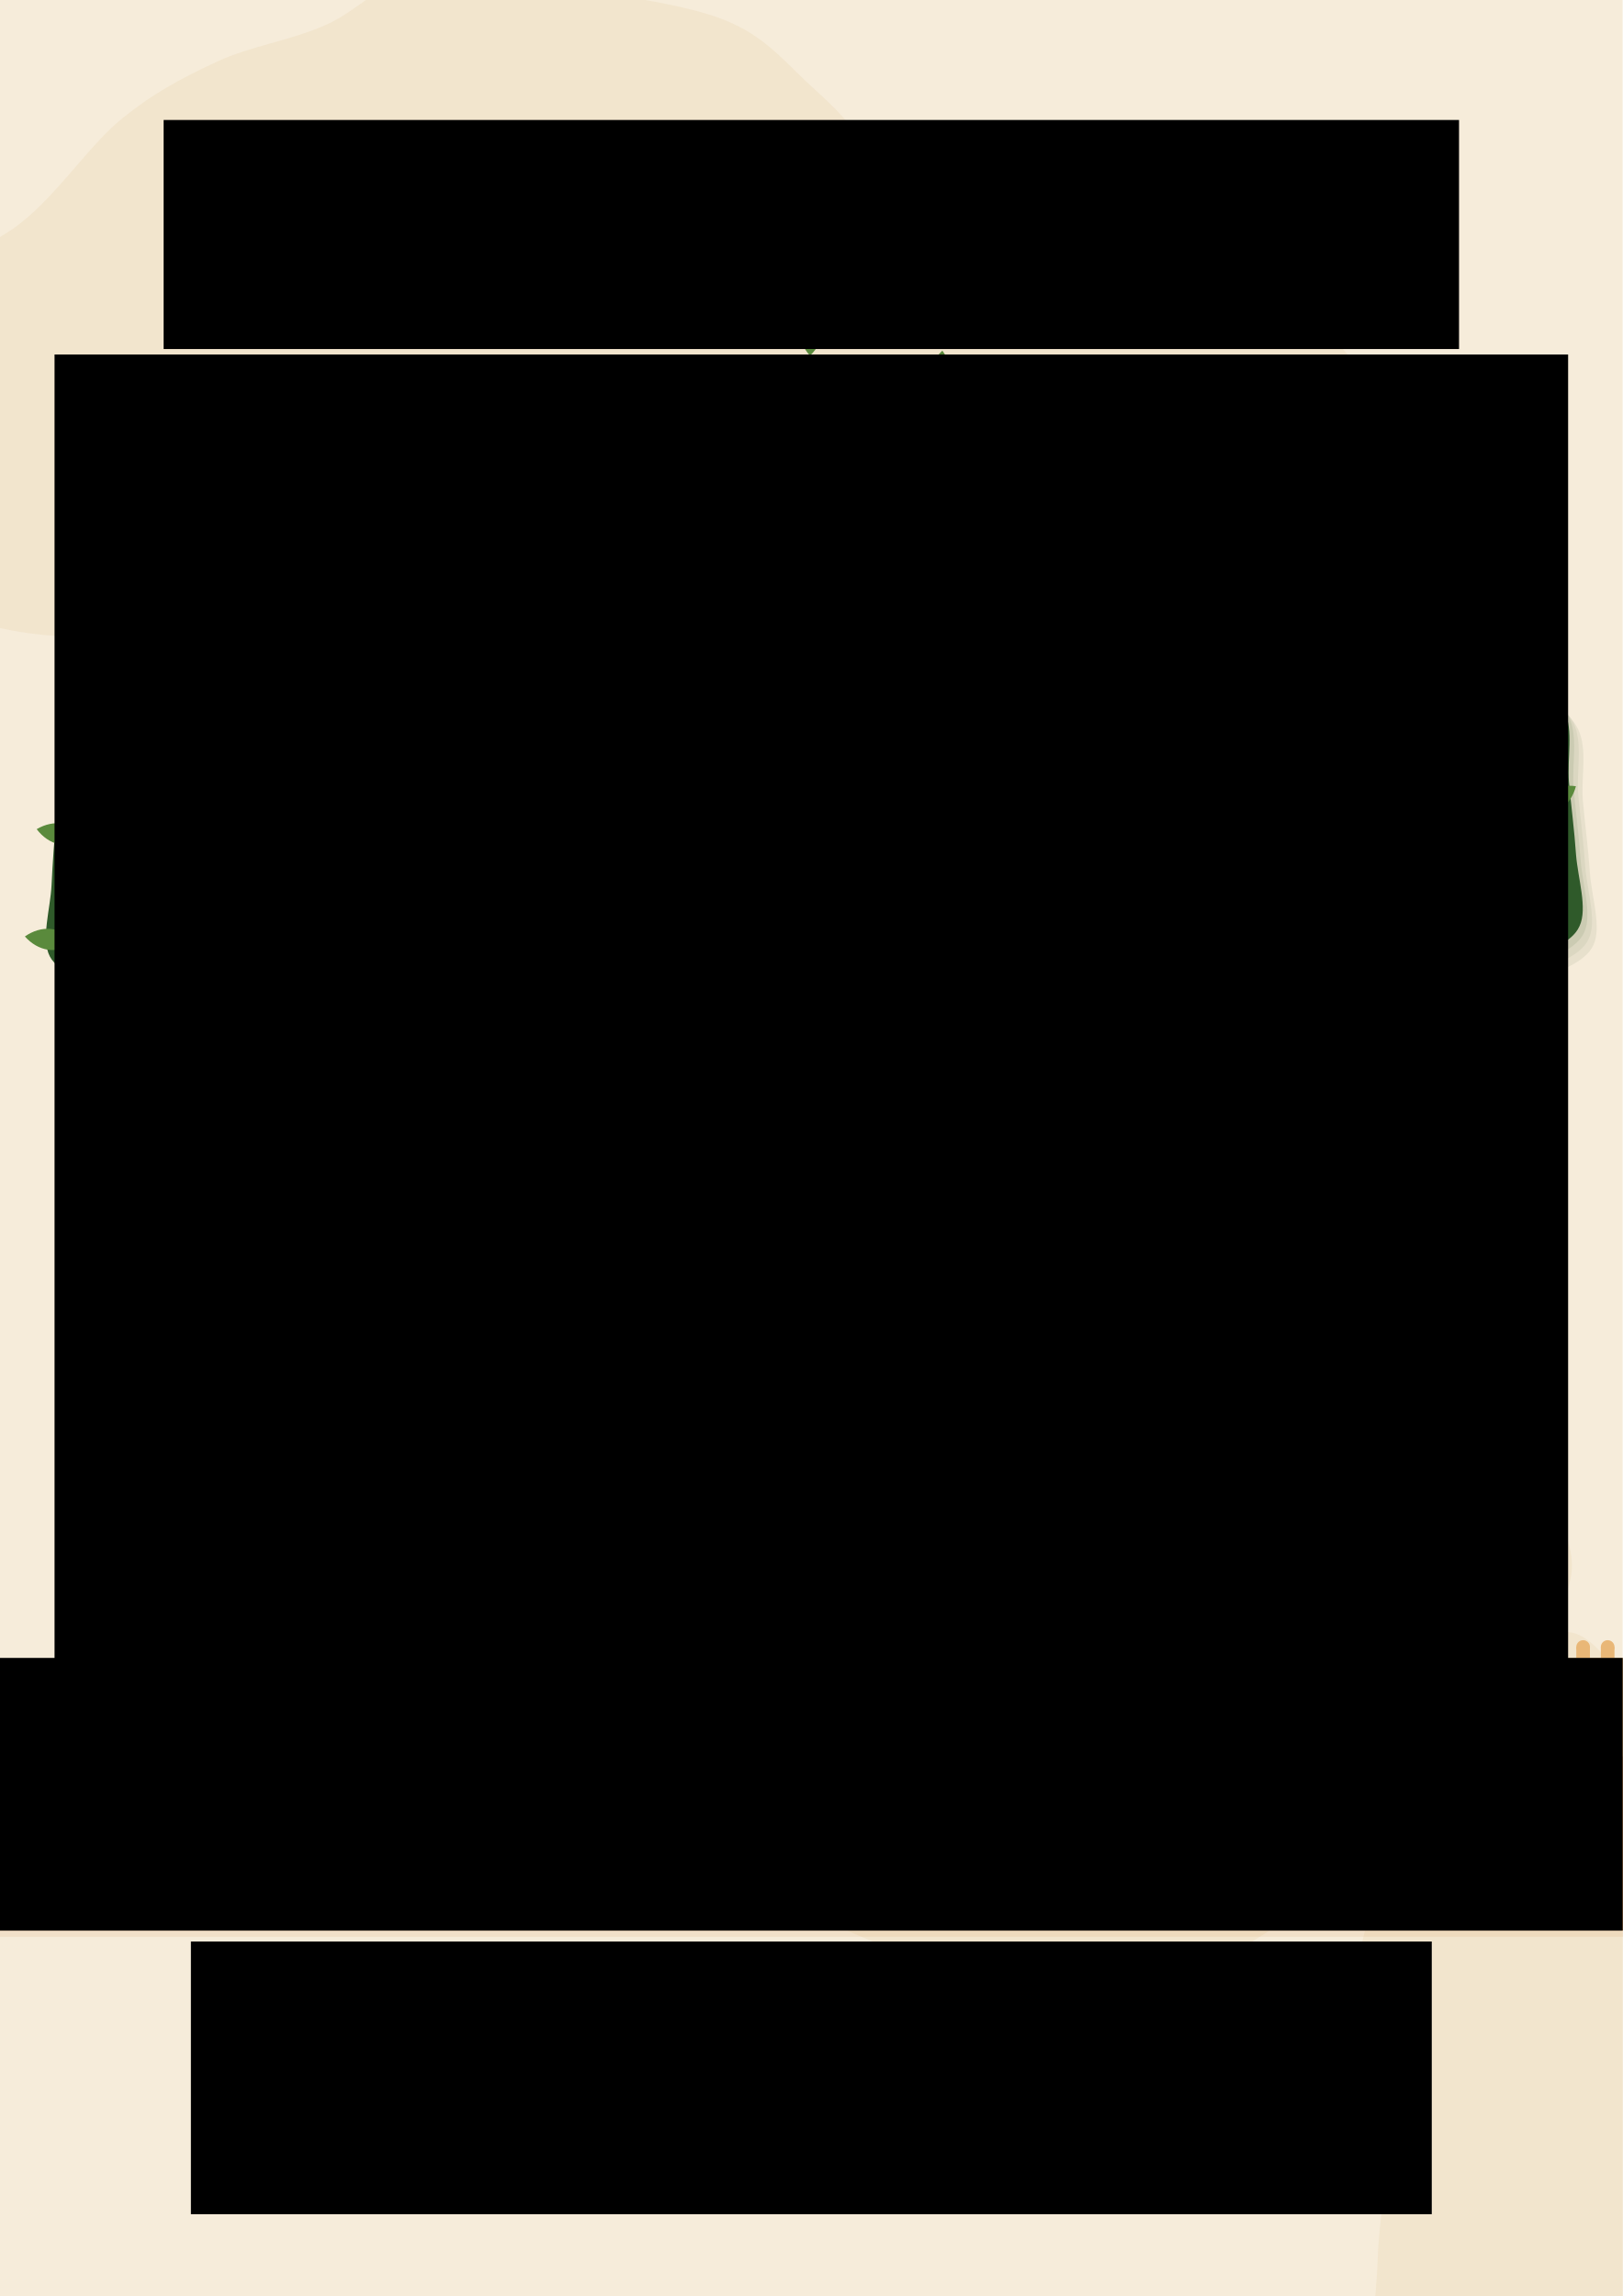
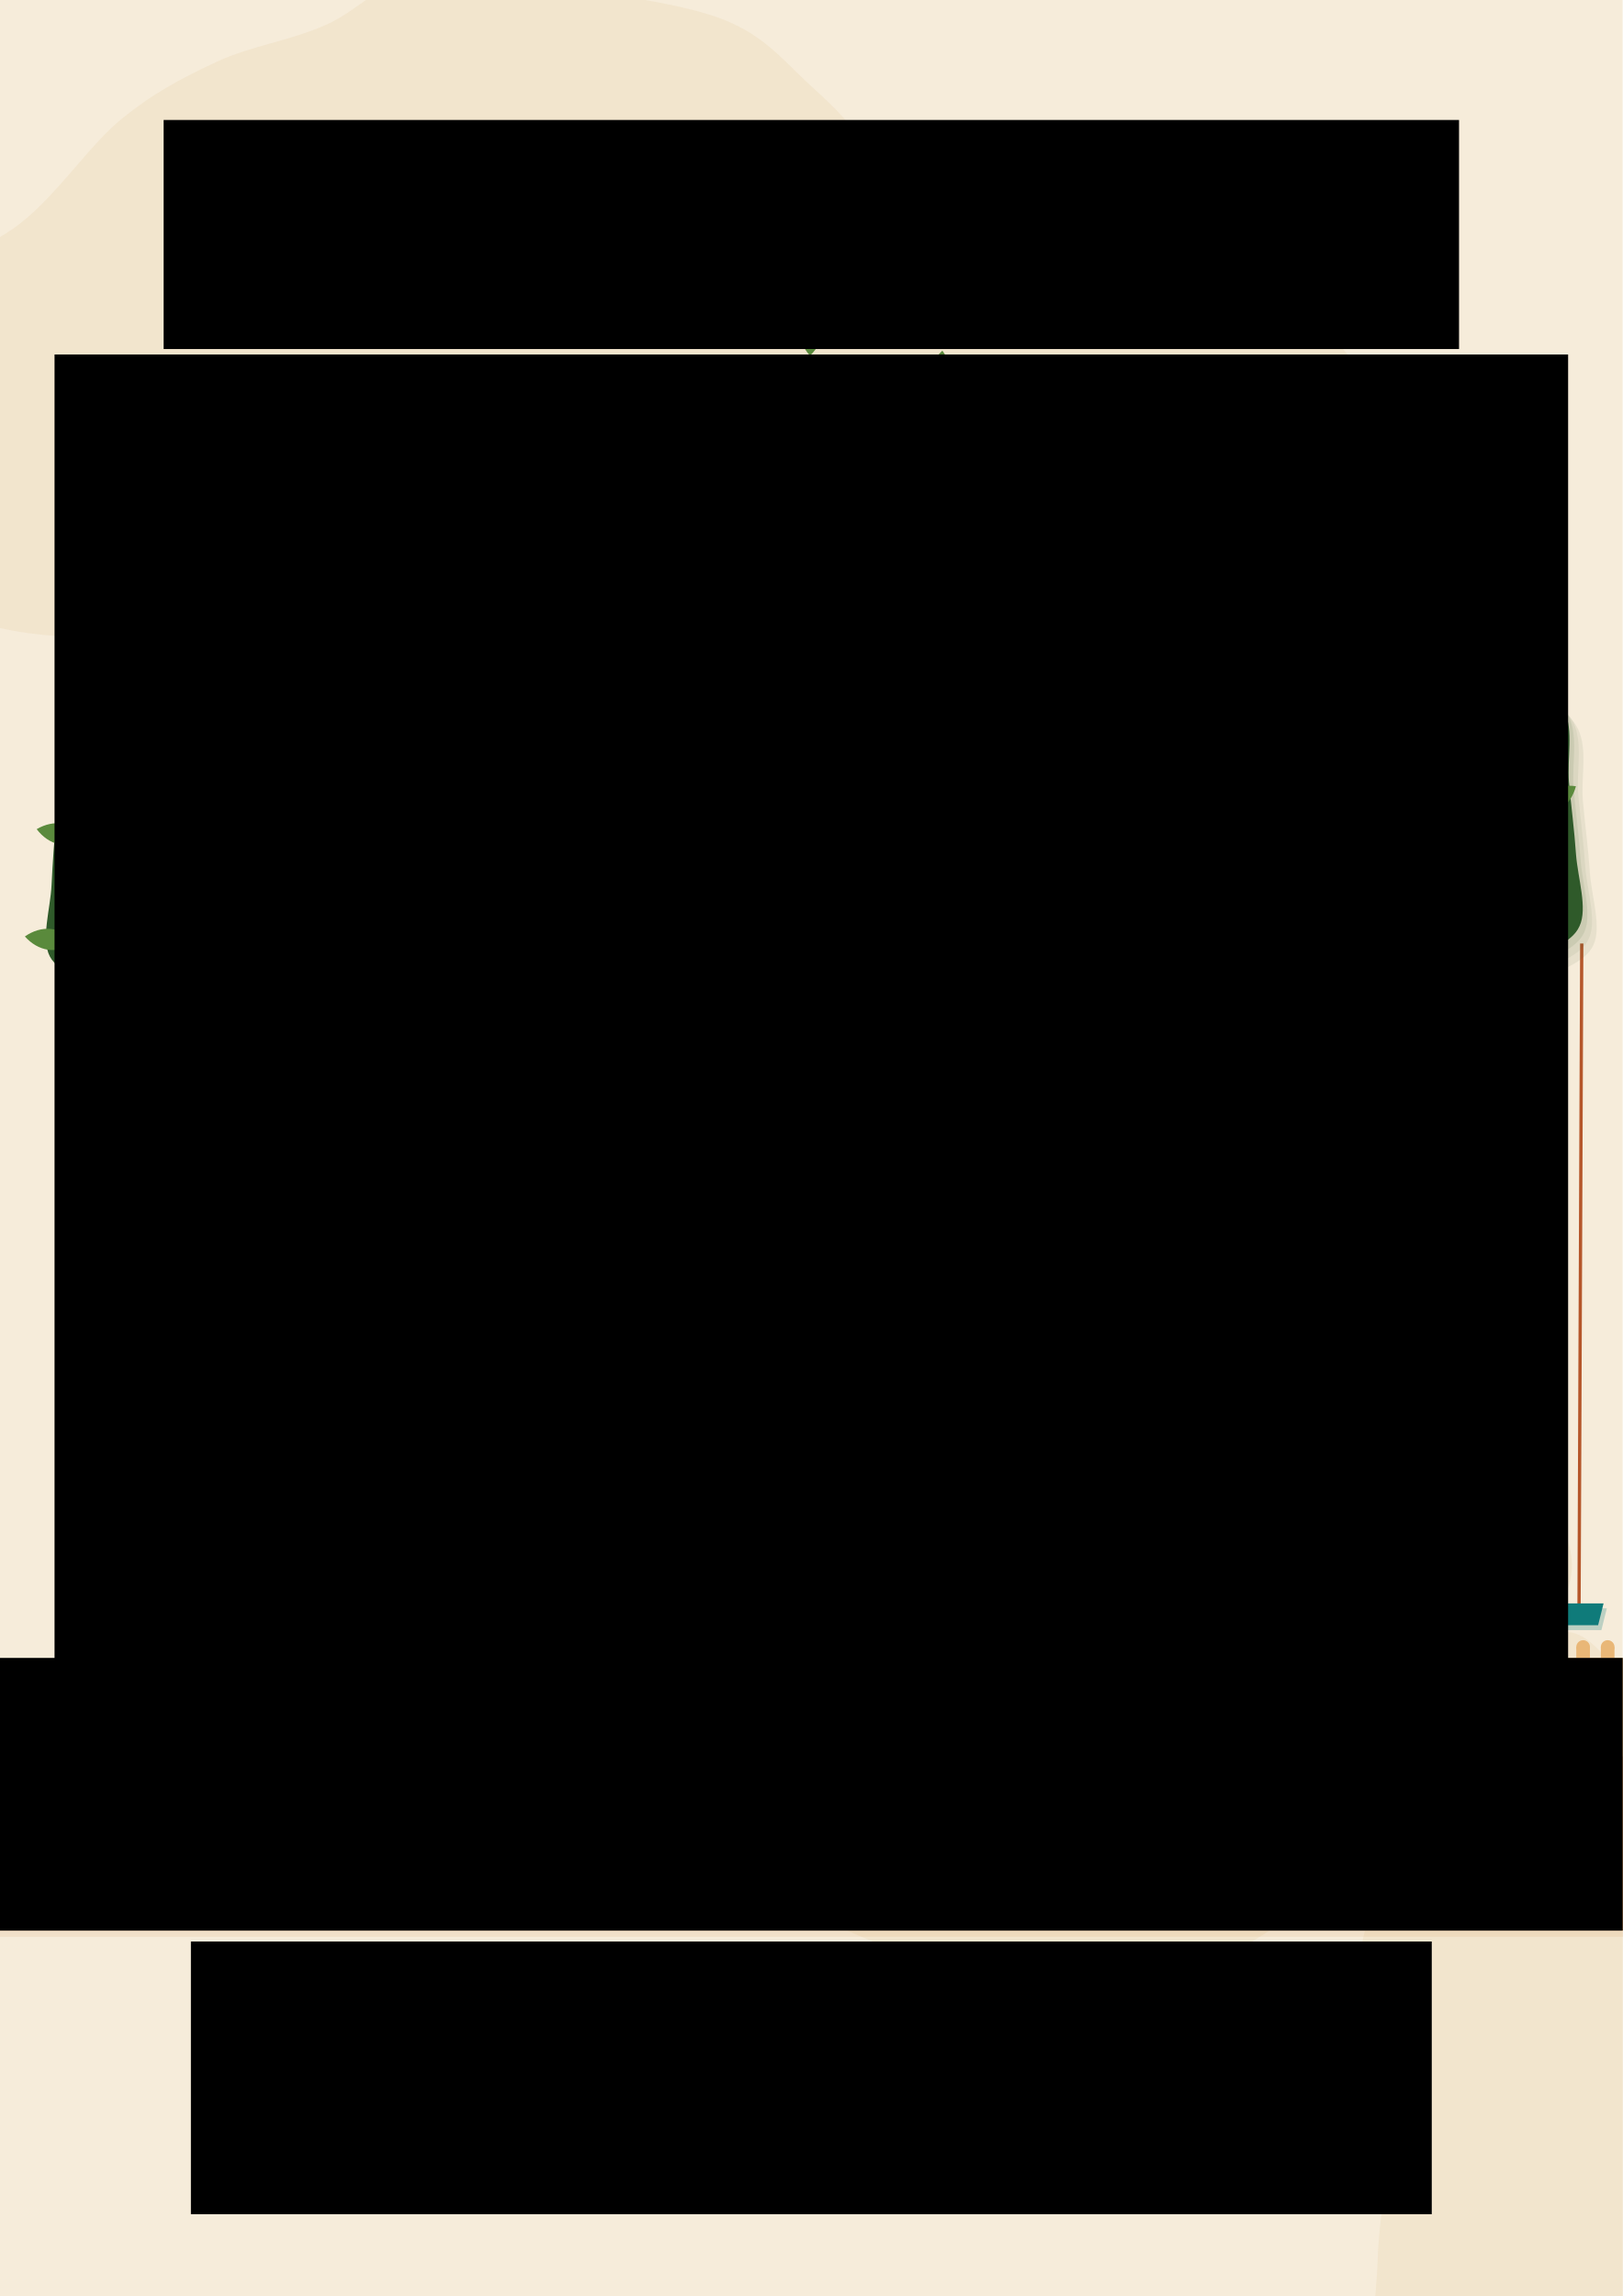
<svg xmlns="http://www.w3.org/2000/svg" viewBox="0 0 595 842" data-anchor="top-left">
  <defs>
    <g id="shikhara-dayHaze">
      <path d="M-50.1 0.1C-51.9 -1.9 -50.2 -7.8 -50.2 -11.7C-50.1 -15.6 -49.9 -19.5 -49.8 -23.3C-49.7 -27.2 -50 -31.5 -49.5 -34.9C-49.1 -38.4 -47.9 -40.9 -47.1 -43.9C-46.3 -46.9 -45.4 -50 -44.6 -53C-43.7 -56 -43.4 -59.2 -41.9 -62C-40.5 -64.7 -38 -66.9 -36 -69.3C-34 -71.8 -32.1 -74.3 -30.2 -76.8C-28.2 -79.3 -26.4 -82.5 -24.2 -84.3C-22 -86 -19.5 -86.2 -17.1 -87.2C-14.7 -88.1 -12.8 -89.5 -10 -89.9C-7.1 -90.4 -3.3 -89.8 0 -89.8C3.3 -89.8 7.2 -90.5 10 -90C12.8 -89.5 14.6 -87.8 16.9 -86.8C19.2 -85.7 21.6 -85.5 23.8 -83.8C26 -82 27.8 -79 29.9 -76.6C31.9 -74.2 34 -71.8 36.1 -69.4C38.1 -67 40.6 -64.8 42.1 -62.1C43.6 -59.3 43.9 -56 44.8 -53C45.7 -50 46.5 -47 47.5 -44C48.4 -41 49.9 -38.5 50.3 -35C50.8 -31.6 50.2 -27.2 50.2 -23.3C50.1 -19.4 49.9 -15.5 49.9 -11.7C49.8 -7.8 51.7 -2.1 49.9 -0.1C48 1.8 42.6 -0.1 38.9 -0.1C35.2 -0.1 31.5 -0.1 27.8 -0.2C24.1 -0.2 20.4 -0.3 16.7 -0.3C13 -0.3 9.3 -0.2 5.6 -0.1C1.9 0 -1.9 0.1 -5.6 0.2C-9.3 0.3 -13 0.3 -16.7 0.3C-20.4 0.2 -24.1 0.1 -27.8 0.1C-31.5 0.1 -35.2 0 -38.9 0C-42.6 0 -48.2 2 -50.1 0.1ZM-16 -90Q0 -98 16 -90ZM-5 -96Q0 -106 5 -96Z" fill="#e9b777" />
      <path d="M-45.5 -14Q0 -17 45.5 -14M-41 -28Q0 -31 41 -28M-36.5 -42Q0 -45 36.5 -42M-32 -56Q0 -59 32 -56M-27.5 -70Q0 -73 27.5 -70" fill="none" stroke="#d99a62" stroke-width="1.2" />
    </g>
    <g id="dome-dayHaze">
      <path d="M-42 0L-42 -30L-50 -30C-62 -75 -10 -80 0 -102C10 -80 62 -75 50 -30L42 -30L42 0Z" fill="#e9b777" />
    </g>
    <g id="banyan-bank">
      <path d="M-10 646C-3.6 645.9 15.6 645.6 28.4 645.5C41.2 645.4 54.1 645.6 66.9 645.6C79.7 645.6 92.5 645.6 105.3 645.6C118.1 645.7 130.9 645.9 143.8 645.9C156.6 645.8 169.4 645.5 182.2 645.4C195 645.3 207.8 645.3 220.6 645.2C233.4 645 246.2 644.7 259.1 644.7C271.9 644.7 284.7 645 297.5 645C310.3 645 323.1 644.9 335.9 644.9C348.8 645 361.6 645.4 374.4 645.3C387.2 645.2 400 644.6 412.8 644.5C425.6 644.3 438.4 644.5 451.2 644.4C464.1 644.3 476.9 643.9 489.7 643.9C502.5 643.9 515.3 644.4 528.1 644.5C540.9 644.6 553.8 644.4 566.6 644.3C579.4 644.3 598.6 644.1 605 644L605 708L-10 708Z" fill="#d99a62" />
    </g>
    <g id="pillar">
      <path d="M118 360C112 460 126 560 116 666L134 666C140 560 128 470 132 360ZM468 356C476 460 462 560 472 666L488 666C482 560 494 470 484 356Z" fill="#d99a62" />
    </g>
    <g id="trunk">
      <path d="M245.4 662.4C242.5 658 248.5 645.1 249.8 636.5C251.1 627.9 252.2 619.4 253.4 610.9C254.6 602.4 255.8 593.9 257.1 585.4C258.4 576.9 260 568.3 261.1 559.9C262.1 551.5 262.6 543.3 263.4 535C264.2 526.7 265.1 518.4 265.8 510C266.5 501.7 267.1 493.4 267.6 485.1C268.1 476.7 268.9 467.5 268.6 460C268.2 452.5 266.5 446.6 265.5 439.9C264.5 433.2 263.7 426.6 262.7 419.9C261.7 413.2 260.6 406.6 259.5 399.9C258.4 393.3 258.3 386 256.2 380C254 373.9 249.9 369.1 246.8 363.6C243.7 358.2 240.6 352.9 237.7 347.2C234.8 341.4 226.8 331.1 229.5 329.2C232.1 327.4 245.6 333.8 253.5 336.1C261.4 338.4 269 340.7 276.8 343C284.5 345.2 292.1 349.7 300 349.5C307.8 349.3 315.9 344.3 323.9 341.8C332 339.3 340.2 336.8 348.1 334.4C356 331.9 369.2 325.3 371.2 327C373.2 328.6 363.7 338 360.2 344C356.7 350 353.6 356.8 350.2 363.1C346.9 369.4 342.2 375.2 340.1 382C338 388.8 338.4 396.7 337.5 404C336.6 411.3 335.5 418.6 334.7 426C333.8 433.3 333.2 440.7 332.5 448C331.9 455.3 330.7 462.6 330.8 470C330.8 477.4 332.4 484.9 332.9 492.4C333.4 499.9 333.6 507.4 334 514.9C334.3 522.4 334.7 530 334.9 537.5C335.2 545 334.8 552 335.6 560C336.4 568.1 338.4 577 339.8 585.5C341.2 594 342.7 602.5 344 611C345.3 619.5 346.3 628.2 347.5 636.6C348.7 645 353.9 657.3 351.1 661.4C348.3 665.4 337.7 660.8 330.8 660.8C323.9 660.8 316.7 661.1 309.6 661.4C302.5 661.7 295.5 662.3 288.4 662.5C281.3 662.7 274.4 662.6 267.2 662.6C260 662.6 248.3 666.7 245.4 662.4Z" fill="#b5562a" />
    </g>
    <g id="chabutra-low">
      <path d="M150 694L446 694L434 672L162 672Z" fill="#d9a77a" />
    </g>
    <g id="chabutra-top">
      <path d="M196 674L400 674L390 656L206 656Z" fill="#d9a77a" />
    </g>
    <g id="swing">
-       <path d="M140 588L206 588L204 596L142 596Z" fill="#0f7b7a" />
+       <path d="M540 588L588 588L586 596L542 596Z" fill="#0f7b7a" />
    </g>
    <g id="crown">
      <path d="M18.3 350.8C14.9 344.4 18.5 333.2 18.9 324.6C19.3 316.1 19.9 307.9 20.7 299.6C21.5 291.2 22.3 282.9 23.7 274.6C25.2 266.3 24.8 257 29.4 249.7C33.9 242.4 43.9 237.3 51 231C58.1 224.7 65 218.2 71.9 211.9C78.7 205.6 84.6 198.7 92.3 193.2C99.9 187.6 108.9 183 117.6 178.5C126.3 173.9 135.8 170.4 144.6 165.9C153.4 161.3 162.4 154.4 170.5 151.3C178.5 148.3 185.4 148.9 192.9 147.5C200.4 146.1 207.9 144.3 215.4 142.9C222.9 141.6 230.6 141.2 238.1 139.4C245.5 137.6 252.6 133.4 260 132C267.4 130.5 275.1 131.2 282.6 130.9C290.1 130.6 297.6 130.3 305.2 130.2C312.7 130.1 320.1 129.9 327.7 130.2C335.3 130.5 343 130.2 350.6 131.8C358.1 133.3 365.4 137.3 372.8 139.5C380.3 141.6 387.9 142.7 395.3 144.6C402.8 146.5 410 149.1 417.5 150.8C425 152.6 433.1 152.8 440.3 155.2C447.6 157.5 454.5 161.2 461.1 165C467.7 168.8 473.7 173.6 480 177.9C486.3 182.2 492.7 186.8 499 190.9C505.2 195 511.7 197.4 517.8 202.7C523.8 208.1 529.2 216.3 535.2 222.8C541.3 229.4 547.8 236 554.2 242.3C560.6 248.6 570.1 253.2 573.6 260.6C577.1 268 574.6 278 575.3 286.7C576.1 295.5 577.3 304.5 577.9 313.4C578.6 322.2 582.2 333.1 579.2 339.6C576.3 346.2 566.7 348.6 560.1 352.9C553.6 357.1 546.5 360.7 539.8 365.1C533.2 369.5 527.8 377.3 520.2 379.4C512.7 381.4 502.8 378.3 494.3 377.4C485.8 376.5 477.5 375.4 469.1 374C460.7 372.6 452.4 371.1 444.2 369.1C436 367.2 427.9 363.2 419.9 362.3C411.9 361.4 404.1 363.5 396.1 363.7C388.1 363.9 379.9 362.8 371.9 363.4C363.8 363.9 356 366 348 367C340 368.1 332 369.1 324 369.7C316 370.3 308 371 300 370.7C292 370.4 284.1 368.9 276.2 368C268.2 367.2 260.2 366.8 252.2 365.6C244.2 364.4 236.4 361.5 228.4 360.7C220.5 359.8 212.4 360.7 204.3 360.5C196.2 360.2 188 357.8 179.8 359.1C171.6 360.3 163.3 365.3 155.1 368C146.9 370.6 138.7 372.9 130.4 375C122.1 377 113.8 378.1 105.3 380C96.9 381.9 87.3 387.6 79.7 386.6C72 385.5 66.2 377.6 59.4 373.7C52.7 369.7 46 366.7 39.1 362.9C32.3 359.1 21.7 357.2 18.3 350.8Z" fill="#2f5a2a" />
    </g>
    <g id="cluster">
      <path d="M51.3 0C51.9 3 49.5 6.6 48.3 9.6C47 12.6 45.9 15.6 43.7 18.3C41.4 20.9 38 23.4 34.8 25.5C31.7 27.6 28.6 29.8 24.9 30.8C21.1 31.8 16.2 30.8 12.1 31.5C8 32.3 4.1 34.8 0 35.2C-4.1 35.5 -8.4 34.4 -12.5 33.6C-16.6 32.8 -20.9 31.7 -24.7 30.5C-28.5 29.3 -32 28.2 -35.4 26.4C-38.8 24.5 -43.2 22.3 -45.1 19.4C-47 16.5 -46 12.3 -46.8 9.1C-47.6 5.8 -50.1 3 -49.9 0C-49.7 -3 -47.2 -6 -45.8 -8.7C-44.3 -11.4 -43 -13.6 -41.1 -16.2C-39.1 -18.8 -36.7 -21.9 -34 -24.4C-31.4 -27 -28.7 -29.9 -25.2 -31.6C-21.6 -33.3 -16.9 -33.4 -12.7 -34.5C-8.5 -35.6 -4.2 -38.3 0 -38.2C4.2 -38.1 8.6 -35.6 12.6 -34.1C16.6 -32.6 20.8 -31.1 24.3 -29.4C27.8 -27.7 30.6 -25.9 33.6 -23.9C36.6 -21.8 40.3 -19.7 42.2 -17.2C44.2 -14.6 43.6 -11.3 45.1 -8.4C46.6 -5.6 50.8 -3 51.3 0Z" fill="#5a8a3c" />
    </g>
    <g id="leaf-leaf">
      <path d="M0 0C3 -3.4 7 -3 10 0C7 3 3 3.4 0 0Z" fill="#5a8a3c" />
    </g>
    <g id="bird-inkSoft">
      <path d="M-10 -1Q-4.5 -5.5 0 0Q4.5 -5.5 10 -1Q4.5 -3 0 1.2Q-4.5 -3 -10 -1Z" fill="#5e4a66" />
    </g>
  </defs>
  <g data-name="paper">
    <rect x="0" y="0" width="595" height="842" fill="#f6ecda" />
    <g opacity="0.35">
      <path d="M576.4 573.8C576.6 589.6 559.8 604.9 553.8 621.3C547.9 637.7 551.4 660.4 540.7 672.3C529.9 684.2 505.2 685.2 489.5 692.7C473.8 700.3 462.2 712.9 446.6 717.7C431 722.5 413.1 721.2 396 721.5C379 721.7 361.1 722.8 344.4 719.2C327.7 715.7 310.6 709.1 295.8 700C280.9 691 264 679.3 255.3 665C246.7 650.7 248.1 630.7 243.9 614.3C239.7 597.9 227.6 581.5 229.9 566.4C232.3 551.4 252.2 539.1 258.2 523.7C264.3 508.4 258.1 487.7 266.2 474.4C274.3 461.2 293.1 454.6 306.9 444.1C320.6 433.7 332.9 417.2 348.8 411.8C364.8 406.4 385 410.2 402.6 411.6C420.2 412.9 439 413.3 454.3 419.9C469.7 426.5 482.1 440.4 494.6 451.3C507.1 462.2 519.7 472.6 529.3 485.2C539 497.7 544.8 511.6 552.7 526.4C560.5 541.1 576.2 557.9 576.4 573.8Z" fill="#ead7b5" />
      <path d="M124.8 330.6C119.4 315 128.3 294.4 130.1 276.4C131.9 258.4 131.2 237.7 135.5 222.6C139.9 207.4 147.9 196.8 156.2 185.4C164.4 174.1 174.8 164.3 185.2 154.6C195.6 145 205.8 134.4 218.6 127.7C231.5 121 247.8 118.7 262.3 114.4C276.9 110 291.5 104.8 306 101.6C320.5 98.3 335.7 94.7 349.5 94.8C363.3 94.8 375.2 101 389.1 102C402.9 102.9 418.4 98.9 432.7 100.4C446.9 101.9 461.4 102.4 474.7 110.9C488 119.5 499.2 138 512.6 151.8C525.9 165.6 550.2 176.9 555 193.6C559.7 210.2 545.4 233.4 541.2 251.9C537 270.3 535.6 290.3 529.7 304.4C523.7 318.6 515.3 327.2 505.6 337C495.9 346.8 481.8 354 471.6 363.3C461.4 372.6 455.4 384.2 444.4 392.8C433.4 401.5 419.3 408.4 405.9 415.1C392.4 421.8 378.3 428.1 363.9 433.2C349.4 438.3 333.6 444.6 318.9 445.7C304.3 446.7 289.8 442.2 275.8 439.4C261.8 436.5 247.9 433.2 234.8 428.5C221.7 423.7 209.2 420.5 197.2 410.7C185.1 401 174.6 383.2 162.6 369.9C150.5 356.5 130.2 346.2 124.8 330.6Z" fill="#ead7b5" />
      <path d="M266.5 571.4C253.4 561.9 249.7 538.4 239.8 524.5C229.9 510.7 214.4 502 207 488.3C199.5 474.5 198.7 457.9 195.3 441.9C191.8 425.9 185.1 408.5 186.2 392.2C187.4 375.9 194 358.5 202.2 344.1C210.5 329.8 222.2 314.9 235.9 306C249.6 297.2 268.9 296.1 284.7 291.1C300.5 286.2 315.2 276 330.8 276.3C346.3 276.5 361.2 290 378 292.8C394.8 295.5 417 286.1 431.8 292.6C446.5 299 454 319 466.6 331.5C479.2 344 500.3 352.7 507.2 367.5C514.1 382.3 508.2 403.4 508.1 420.4C508 437.3 510.4 454.1 506.6 469.3C502.8 484.6 493.5 498.6 485.1 511.8C476.8 525.1 467.9 538.3 456.3 548.9C444.7 559.5 430.3 567.2 415.7 575.3C401.1 583.5 385.2 596.9 368.9 598C352.7 599 335.2 585.9 318.2 581.5C301.1 577.1 279.5 580.9 266.5 571.4Z" fill="#ead7b5" />
      <path d="M-59.7 186.9C-62.3 175.3 -50.7 160.6 -47.5 147.8C-44.3 135 -49.7 121.1 -40.6 110.1C-31.5 99.2 -6.9 93.2 7.2 82.1C21.4 71 32.4 53.6 44.5 43.7C56.6 33.8 67.4 28.3 79.8 22.5C92.2 16.8 106.1 15 119.1 9.3C132.2 3.7 142.2 -9.3 158 -11.5C173.7 -13.8 195.5 -7.2 213.5 -4C231.6 -0.8 252.5 2 266.1 7.5C279.7 13.1 286.7 21.4 295.1 29.4C303.6 37.4 313.6 45.5 316.9 55.5C320.3 65.5 314.9 76.5 315 89.2C315.1 101.9 324.7 118.8 317.7 131.7C310.7 144.6 287.4 154.5 273.3 166.7C259.1 178.8 246.5 196.6 232.8 204.7C219.1 212.7 205.1 213 190.9 215C176.7 217.1 160.9 213.3 147.6 217C134.4 220.7 126.4 234.3 111.4 237.3C96.3 240.3 75.4 236 57.5 235C39.7 234 19.3 234.1 4.3 231.2C-10.7 228.3 -21.7 225 -32.4 217.6C-43.1 210.2 -57.2 198.5 -59.7 186.9Z" fill="#ead7b5" />
      <path d="M597.7 1009.9C588.2 1010.9 577.7 1001.3 567.1 996C556.6 990.8 541.7 991 534.4 978.6C527.1 966.3 528.5 939.9 523.6 921.9C518.7 903.9 508.1 886.4 505.1 870.7C502 855 504.8 842.2 505.2 827.9C505.6 813.6 509.2 799 507.6 784.7C505.9 770.4 495.5 758.2 495.1 742.1C494.8 726 501.4 706.1 505.4 688C509.5 670 512.9 647 519.6 634C526.4 621 536.3 615.9 545.7 610C555 604.1 566.8 597.3 575.8 598.6C584.7 599.9 590.8 612.2 599.5 617.9C608.2 623.6 620.3 621.8 628 632.8C635.7 643.7 637.8 667.1 645.7 683.6C653.5 700.1 669.7 716.5 675.1 731.8C680.5 747.2 678.1 761.2 678.2 775.7C678.2 790.2 675.4 804.4 675.4 818.8C675.3 833.2 681.2 846.3 677.8 862C674.3 877.6 660.3 895.5 654.4 912.6C648.6 929.7 647.7 951.5 642.7 964.3C637.6 977.2 631.5 982.2 624 989.8C616.5 997.4 607.2 1008.9 597.7 1009.9Z" fill="#ead7b5" />
    </g>
  </g>
  <g data-name="far">
    <use href="#dome-dayHaze" transform="matrix(0.448 0 0 0.448 40 648)" />
    <use href="#shikhara-dayHaze" transform="matrix(0.384 0 0 0.8 96 648)" />
    <use href="#shikhara-dayHaze" transform="matrix(0.413 0 0 0.86 498 648)" />
    <use href="#dome-dayHaze" transform="matrix(0.48 0 0 0.48 560 648)" />
    <path d="M-10 648L-10 618L60 618L60 630L130 630L130 610L190 610L190 628L400 628L400 614L470 614L470 632L530 632L530 608L605 608L605 648Z" fill="#e9b777" />
    <path d="M135 608L189 608" fill="none" stroke="#e9b777" stroke-width="4" stroke-dasharray="5 4" />
    <path d="M137.5 606L189 606" fill="none" stroke="#e9b777" stroke-width="5" stroke-dasharray="0.01 8.99" stroke-linecap="round" />
    <path d="M533 606L596 606" fill="none" stroke="#e9b777" stroke-width="4" stroke-dasharray="5 4" />
    <path d="M535.5 604L596 604" fill="none" stroke="#e9b777" stroke-width="5" stroke-dasharray="0.01 8.99" stroke-linecap="round" />
-     <use href="#banyan-bank" transform="matrix(1 0 0 1 1.7 2.3)" opacity="0.15" data-silhouette="#2a1a33" />
+     <use href="#banyan-bank" transform="matrix(1 0 0 1 1.7 2.3)" opacity="0.15" fill="#2a1a33" />
    <use href="#banyan-bank" />
  </g>
  <g data-name="roots-and-trunk">
    <path d="M103.2 369.9C96.3 451.2 110.1 532.4 100.4 602M287.6 360.9C292.9 409 282.2 457.2 289.7 498.5M342 359C340.3 462.9 343.8 566.9 341.3 656M330.6 363.4C325.1 469.7 336.2 576.1 328.4 664M486.7 359.8C494.6 466 478.8 572.1 489.8 663.1M218.3 362.1C222.7 451.8 213.8 541.4 220.1 618.3M497.1 376.9C490 478.2 504.2 579.6 494.3 664M349 354.3C349 417.3 348.9 480.3 349 534.2M386.8 361.4C380.5 469.9 393.2 578.4 384.3 664M526 360.6C532.6 423.7 519.4 486.8 528.6 540.8M479.4 374.2C483 440 475.8 505.8 480.8 562.1M105.7 375.3C111.2 434.7 100.2 494.2 107.9 545.1M118.7 373.3C115.9 476.4 121.5 579.5 117.6 664M532.5 372.4C533.7 424.5 531.3 476.5 533 521.2M251.7 349.9C246.2 400.9 257.2 452 249.5 495.8M341.7 362.1C333.9 469.9 349.4 577.6 338.5 664M522.1 332.6C517.5 433.9 526.8 535.1 520.3 621.8" fill="none" stroke="#d99a62" stroke-width="2.2" stroke-linecap="round" />
    <path d="M145.7 344.4C150.4 395.8 141 447.2 147.6 491.2M103.8 335.7C97.9 403.3 109.7 470.9 101.4 528.9M257.3 348.9C261.5 417.1 253.1 485.3 259 543.8M273.7 357.3C272.6 448 274.7 538.7 273.2 616.4M130.2 370C134.4 449.1 126 528.2 131.9 596.1M243.8 337.8C244.4 450.9 243.3 563.9 244 660.9M318.3 363.5C316.8 425.3 319.7 487.2 317.7 540.1M147.3 383.1C141.7 455.7 152.9 528.3 145 590.5M67.6 375.8C63.7 462.2 71.5 548.6 66 622.6" fill="none" stroke="#b5562a" stroke-width="3" stroke-linecap="round" />
-     <use href="#pillar" transform="matrix(1 0 0 1 1.7 2.3)" opacity="0.18" data-silhouette="#2a1a33" />
+     <use href="#pillar" transform="matrix(1 0 0 1 1.7 2.3)" opacity="0.18" fill="#2a1a33" />
    <use href="#pillar" />
-     <use href="#trunk" transform="matrix(1 0 0 1 5.1 6.9)" opacity="0.08" data-silhouette="#2a1a33" />
-     <use href="#trunk" transform="matrix(1 0 0 1 3.4 4.6)" opacity="0.07" data-silhouette="#2a1a33" />
-     <use href="#trunk" transform="matrix(1 0 0 1 1.7 2.3)" opacity="0.1" data-silhouette="#2a1a33" />
+     <use href="#trunk" transform="matrix(1 0 0 1 5.1 6.9)" opacity="0.08" fill="#2a1a33" />
+     <use href="#trunk" transform="matrix(1 0 0 1 3.4 4.6)" opacity="0.07" fill="#2a1a33" />
+     <use href="#trunk" transform="matrix(1 0 0 1 1.7 2.3)" opacity="0.1" fill="#2a1a33" />
    <use href="#trunk" />
    <path d="M280 650C286 570 282 470 290 380M306 650C300 560 312 470 306 372M326 648C322 580 318 500 330 420" fill="none" stroke="#d99a62" stroke-width="2.4" stroke-linecap="round" />
-     <use href="#chabutra-low" transform="matrix(1 0 0 1 1.7 2.3)" opacity="0.22" data-silhouette="#2a1a33" />
+     <use href="#chabutra-low" transform="matrix(1 0 0 1 1.7 2.3)" opacity="0.22" fill="#2a1a33" />
    <use href="#chabutra-low" />
-     <use href="#chabutra-top" transform="matrix(1 0 0 1 1.7 2.3)" opacity="0.22" data-silhouette="#2a1a33" />
+     <use href="#chabutra-top" transform="matrix(1 0 0 1 1.7 2.3)" opacity="0.22" fill="#2a1a33" />
    <use href="#chabutra-top" />
    <path d="M162 672L434 672M206 656L390 656" fill="none" stroke="#fff8ec" stroke-width="1.6" />
    <path d="M172 683L424 683" fill="none" stroke="#b5562a" stroke-width="0.8" stroke-dasharray="18 3" />
-     <path d="M150 386L152 590M196 384L194 590" fill="none" stroke="#b5562a" stroke-width="1.2" />
-     <use href="#swing" transform="matrix(1 0 0 1 1.2 1.8)" opacity="0.25" data-silhouette="#2a1a33" />
+     <path d="M548 352L549 590M580 346L579 590" fill="none" stroke="#b5562a" stroke-width="1.2" />
+     <use href="#swing" transform="matrix(1 0 0 1 1.2 1.8)" opacity="0.25" fill="#2a1a33" />
    <use href="#swing" />
  </g>
  <g data-name="canopy">
-     <use href="#crown" transform="matrix(1 0 0 1 5.1 6.9)" opacity="0.08" data-silhouette="#2a1a33" />
-     <use href="#crown" transform="matrix(1 0 0 1 3.4 4.6)" opacity="0.07" data-silhouette="#2a1a33" />
-     <use href="#crown" transform="matrix(1 0 0 1 1.7 2.3)" opacity="0.1" data-silhouette="#2a1a33" />
+     <use href="#crown" transform="matrix(1 0 0 1 5.1 6.9)" opacity="0.08" fill="#2a1a33" />
+     <use href="#crown" transform="matrix(1 0 0 1 3.4 4.6)" opacity="0.07" fill="#2a1a33" />
+     <use href="#crown" transform="matrix(1 0 0 1 1.7 2.3)" opacity="0.1" fill="#2a1a33" />
    <use href="#crown" />
-     <use href="#cluster" transform="matrix(-0.699 0 0 0.699 274.904 194.445)" opacity="0.2" data-silhouette="#2a1a33" />
-     <use href="#cluster" transform="matrix(-0.699 0 0 0.699 273.404 192.245)" data-silhouette="#2f5a2a" />
-     <use href="#cluster" transform="matrix(0.577 0 0 0.577 479.391 196.076)" opacity="0.2" data-silhouette="#2a1a33" />
+     <use href="#cluster" transform="matrix(-0.699 0 0 0.699 274.904 194.445)" opacity="0.2" fill="#2a1a33" />
+     <use href="#cluster" transform="matrix(-0.699 0 0 0.699 273.404 192.245)" fill="#2f5a2a" />
+     <use href="#cluster" transform="matrix(0.577 0 0 0.577 479.391 196.076)" opacity="0.2" fill="#2a1a33" />
    <use href="#cluster" transform="matrix(0.577 0 0 0.577 477.891 193.876)" />
-     <use href="#cluster" transform="matrix(0.859 0 0 0.859 279.17 199.369)" opacity="0.2" data-silhouette="#2a1a33" />
+     <use href="#cluster" transform="matrix(0.859 0 0 0.859 279.17 199.369)" opacity="0.2" fill="#2a1a33" />
    <use href="#cluster" transform="matrix(0.859 0 0 0.859 277.67 197.169)" />
-     <use href="#cluster" transform="matrix(-0.605 0 0 0.605 340.03 199.83)" opacity="0.2" data-silhouette="#2a1a33" />
+     <use href="#cluster" transform="matrix(-0.605 0 0 0.605 340.03 199.83)" opacity="0.2" fill="#2a1a33" />
    <use href="#cluster" transform="matrix(-0.605 0 0 0.605 338.53 197.63)" />
-     <use href="#cluster" transform="matrix(0.734 0 0 0.734 357.408 210.823)" opacity="0.2" data-silhouette="#2a1a33" />
+     <use href="#cluster" transform="matrix(0.734 0 0 0.734 357.408 210.823)" opacity="0.2" fill="#2a1a33" />
    <use href="#cluster" transform="matrix(0.734 0 0 0.734 355.908 208.623)" />
-     <use href="#cluster" transform="matrix(0.855 0 0 0.855 445.976 212.544)" opacity="0.2" data-silhouette="#2a1a33" />
+     <use href="#cluster" transform="matrix(0.855 0 0 0.855 445.976 212.544)" opacity="0.2" fill="#2a1a33" />
    <use href="#cluster" transform="matrix(0.855 0 0 0.855 444.476 210.344)" />
-     <use href="#cluster" transform="matrix(0.596 0 0 0.596 534.727 235.008)" opacity="0.2" data-silhouette="#2a1a33" />
+     <use href="#cluster" transform="matrix(0.596 0 0 0.596 534.727 235.008)" opacity="0.2" fill="#2a1a33" />
    <use href="#cluster" transform="matrix(0.596 0 0 0.596 533.227 232.808)" />
-     <use href="#cluster" transform="matrix(-0.808 0 0 0.808 153.666 239.832)" opacity="0.2" data-silhouette="#2a1a33" />
+     <use href="#cluster" transform="matrix(-0.808 0 0 0.808 153.666 239.832)" opacity="0.2" fill="#2a1a33" />
    <use href="#cluster" transform="matrix(-0.808 0 0 0.808 152.166 237.632)" />
-     <use href="#cluster" transform="matrix(0.887 0 0 0.887 456.069 245.607)" opacity="0.2" data-silhouette="#2a1a33" />
+     <use href="#cluster" transform="matrix(0.887 0 0 0.887 456.069 245.607)" opacity="0.2" fill="#2a1a33" />
    <use href="#cluster" transform="matrix(0.887 0 0 0.887 454.569 243.407)" />
-     <use href="#cluster" transform="matrix(0.825 0 0 0.825 295.598 251.246)" opacity="0.2" data-silhouette="#2a1a33" />
+     <use href="#cluster" transform="matrix(0.825 0 0 0.825 295.598 251.246)" opacity="0.2" fill="#2a1a33" />
    <use href="#cluster" transform="matrix(0.825 0 0 0.825 294.098 249.046)" />
-     <use href="#cluster" transform="matrix(0.855 0 0 0.855 95.104 252.669)" opacity="0.2" data-silhouette="#2a1a33" />
+     <use href="#cluster" transform="matrix(0.855 0 0 0.855 95.104 252.669)" opacity="0.2" fill="#2a1a33" />
    <use href="#cluster" transform="matrix(0.855 0 0 0.855 93.604 250.469)" />
-     <use href="#cluster" transform="matrix(-0.68 0 0 0.68 161.769 254.666)" opacity="0.2" data-silhouette="#2a1a33" />
-     <use href="#cluster" transform="matrix(-0.68 0 0 0.68 160.269 252.466)" data-silhouette="#2f5a2a" />
-     <use href="#cluster" transform="matrix(-0.851 0 0 0.851 467.583 255.202)" opacity="0.2" data-silhouette="#2a1a33" />
+     <use href="#cluster" transform="matrix(-0.68 0 0 0.68 161.769 254.666)" opacity="0.2" fill="#2a1a33" />
+     <use href="#cluster" transform="matrix(-0.68 0 0 0.68 160.269 252.466)" fill="#2f5a2a" />
+     <use href="#cluster" transform="matrix(-0.851 0 0 0.851 467.583 255.202)" opacity="0.2" fill="#2a1a33" />
    <use href="#cluster" transform="matrix(-0.851 0 0 0.851 466.083 253.002)" />
-     <use href="#cluster" transform="matrix(0.706 0 0 0.706 256.231 257.157)" opacity="0.2" data-silhouette="#2a1a33" />
+     <use href="#cluster" transform="matrix(0.706 0 0 0.706 256.231 257.157)" opacity="0.2" fill="#2a1a33" />
    <use href="#cluster" transform="matrix(0.706 0 0 0.706 254.731 254.957)" />
-     <use href="#cluster" transform="matrix(-0.579 0 0 0.579 402.499 265.263)" opacity="0.2" data-silhouette="#2a1a33" />
+     <use href="#cluster" transform="matrix(-0.579 0 0 0.579 402.499 265.263)" opacity="0.2" fill="#2a1a33" />
    <use href="#cluster" transform="matrix(-0.579 0 0 0.579 400.999 263.063)" />
-     <use href="#cluster" transform="matrix(-0.559 0 0 0.559 281.742 266.454)" opacity="0.2" data-silhouette="#2a1a33" />
-     <use href="#cluster" transform="matrix(-0.559 0 0 0.559 280.242 264.254)" data-silhouette="#2f5a2a" />
-     <use href="#cluster" transform="matrix(-0.623 0 0 0.623 275.041 266.758)" opacity="0.2" data-silhouette="#2a1a33" />
-     <use href="#cluster" transform="matrix(-0.623 0 0 0.623 273.541 264.558)" data-silhouette="#2f5a2a" />
-     <use href="#cluster" transform="matrix(0.762 0 0 0.762 141.994 269.648)" opacity="0.2" data-silhouette="#2a1a33" />
+     <use href="#cluster" transform="matrix(-0.559 0 0 0.559 281.742 266.454)" opacity="0.2" fill="#2a1a33" />
+     <use href="#cluster" transform="matrix(-0.559 0 0 0.559 280.242 264.254)" fill="#2f5a2a" />
+     <use href="#cluster" transform="matrix(-0.623 0 0 0.623 275.041 266.758)" opacity="0.2" fill="#2a1a33" />
+     <use href="#cluster" transform="matrix(-0.623 0 0 0.623 273.541 264.558)" fill="#2f5a2a" />
+     <use href="#cluster" transform="matrix(0.762 0 0 0.762 141.994 269.648)" opacity="0.2" fill="#2a1a33" />
    <use href="#cluster" transform="matrix(0.762 0 0 0.762 140.494 267.448)" />
-     <use href="#cluster" transform="matrix(-0.53 0 0 0.53 270.712 283.352)" opacity="0.2" data-silhouette="#2a1a33" />
+     <use href="#cluster" transform="matrix(-0.53 0 0 0.53 270.712 283.352)" opacity="0.2" fill="#2a1a33" />
    <use href="#cluster" transform="matrix(-0.53 0 0 0.53 269.212 281.152)" />
-     <use href="#cluster" transform="matrix(0.712 0 0 0.712 92.851 289.243)" opacity="0.2" data-silhouette="#2a1a33" />
+     <use href="#cluster" transform="matrix(0.712 0 0 0.712 92.851 289.243)" opacity="0.2" fill="#2a1a33" />
    <use href="#cluster" transform="matrix(0.712 0 0 0.712 91.351 287.043)" />
-     <use href="#cluster" transform="matrix(-0.742 0 0 0.742 225.013 293.249)" opacity="0.2" data-silhouette="#2a1a33" />
-     <use href="#cluster" transform="matrix(-0.742 0 0 0.742 223.513 291.049)" data-silhouette="#2f5a2a" />
-     <use href="#cluster" transform="matrix(-0.775 0 0 0.775 334.843 296.001)" opacity="0.2" data-silhouette="#2a1a33" />
+     <use href="#cluster" transform="matrix(-0.742 0 0 0.742 225.013 293.249)" opacity="0.2" fill="#2a1a33" />
+     <use href="#cluster" transform="matrix(-0.742 0 0 0.742 223.513 291.049)" fill="#2f5a2a" />
+     <use href="#cluster" transform="matrix(-0.775 0 0 0.775 334.843 296.001)" opacity="0.2" fill="#2a1a33" />
    <use href="#cluster" transform="matrix(-0.775 0 0 0.775 333.343 293.801)" />
-     <use href="#cluster" transform="matrix(-0.756 0 0 0.756 160.735 297.484)" opacity="0.2" data-silhouette="#2a1a33" />
-     <use href="#cluster" transform="matrix(-0.756 0 0 0.756 159.235 295.284)" data-silhouette="#2f5a2a" />
-     <use href="#cluster" transform="matrix(0.889 0 0 0.889 311.547 310.189)" opacity="0.2" data-silhouette="#2a1a33" />
+     <use href="#cluster" transform="matrix(-0.756 0 0 0.756 160.735 297.484)" opacity="0.2" fill="#2a1a33" />
+     <use href="#cluster" transform="matrix(-0.756 0 0 0.756 159.235 295.284)" fill="#2f5a2a" />
+     <use href="#cluster" transform="matrix(0.889 0 0 0.889 311.547 310.189)" opacity="0.2" fill="#2a1a33" />
    <use href="#cluster" transform="matrix(0.889 0 0 0.889 310.047 307.989)" />
-     <use href="#leaf-leaf" transform="matrix(-1.788 -0.209 0.186 -1.589 27 345.516)" data-silhouette="#2f5a2a" />
+     <use href="#leaf-leaf" transform="matrix(-1.788 -0.209 0.186 -1.589 27 345.516)" fill="#2f5a2a" />
    <use href="#leaf-leaf" transform="matrix(-1.765 -0.353 0.314 -1.569 31.102 307.598)" />
    <use href="#leaf-leaf" transform="matrix(-1.788 -0.207 0.184 -1.589 43.283 262.026)" />
-     <use href="#leaf-leaf" transform="matrix(-1.473 -1.034 0.919 -1.309 63.173 233.484)" data-silhouette="#2f5a2a" />
+     <use href="#leaf-leaf" transform="matrix(-1.473 -1.034 0.919 -1.309 63.173 233.484)" fill="#2f5a2a" />
    <use href="#leaf-leaf" transform="matrix(-1.687 -0.628 0.558 -1.499 90.168 204.485)" />
    <use href="#leaf-leaf" transform="matrix(-0.525 -1.722 1.531 -0.466 123.447 180.339)" />
-     <use href="#leaf-leaf" transform="matrix(-0.368 -1.762 1.566 -0.327 162 165.935)" data-silhouette="#2f5a2a" />
+     <use href="#leaf-leaf" transform="matrix(-0.368 -1.762 1.566 -0.327 162 165.935)" fill="#2f5a2a" />
    <use href="#leaf-leaf" transform="matrix(-1.02 -1.483 1.318 -0.907 204.655 151.865)" />
    <use href="#leaf-leaf" transform="matrix(-0.489 -1.732 1.54 -0.435 250.115 147.863)" />
-     <use href="#leaf-leaf" transform="matrix(0.079 -1.798 1.598 0.07 297 130.413)" data-silhouette="#2f5a2a" />
+     <use href="#leaf-leaf" transform="matrix(0.079 -1.798 1.598 0.07 297 130.413)" fill="#2f5a2a" />
    <use href="#leaf-leaf" transform="matrix(0.166 -1.792 1.593 0.148 343.885 146.513)" />
    <use href="#leaf-leaf" transform="matrix(0.227 -1.786 1.587 0.202 389.345 161.581)" />
-     <use href="#leaf-leaf" transform="matrix(0.797 -1.614 1.434 0.709 432 165.401)" data-silhouette="#2f5a2a" />
+     <use href="#leaf-leaf" transform="matrix(0.797 -1.614 1.434 0.709 432 165.401)" fill="#2f5a2a" />
    <use href="#leaf-leaf" transform="matrix(0.512 -1.726 1.534 0.455 470.553 191.551)" />
    <use href="#leaf-leaf" transform="matrix(1.162 -1.375 1.222 1.033 503.832 204.069)" />
-     <use href="#leaf-leaf" transform="matrix(1.17 -1.368 1.216 1.04 530.827 230.493)" data-silhouette="#2f5a2a" />
+     <use href="#leaf-leaf" transform="matrix(1.17 -1.368 1.216 1.04 530.827 230.493)" fill="#2f5a2a" />
    <use href="#leaf-leaf" transform="matrix(1.183 -1.357 1.206 1.051 550.717 265.847)" />
    <use href="#leaf-leaf" transform="matrix(1.496 -1.001 0.89 1.33 562.898 298.329)" />
  </g>
  <g data-name="near">
    <use href="#bird-inkSoft" transform="matrix(0.6 0 0 0.6 92 116)" />
    <use href="#bird-inkSoft" transform="matrix(0.45 0 0 0.45 112 104)" />
    <use href="#bird-inkSoft" transform="matrix(0.5 0 0 0.5 486 96)" />
    <path d="M495.8 698Q497.8 690 502.2 686.5M95 698Q97 690 99.2 688.3M564.9 698Q566.9 690 571.3 689.9M117.4 698Q119.4 690 122.4 689.3M572.5 698Q574.5 690 578.6 685.8M508.1 698Q510.1 690 512.5 689.9M124.9 698Q126.9 690 132.2 689.7M499.4 698Q501.4 690 506 689.2M480.3 698Q482.3 690 484.9 684.1M72.7 698Q74.7 690 78.3 689.5M4.5 698Q6.5 690 11.8 684.9M584 698Q586 690 590.2 685.2M103.3 698Q105.3 690 108.5 685.5M62.5 698Q64.5 690 69.5 684.8M570.7 698Q572.7 690 577.6 688.6M124.5 698Q126.5 690 132.2 689.6M520.2 698Q522.2 690 524.6 686.2M128.6 698Q130.6 690 136.3 686.9M105.7 698Q107.7 690 111 688M482.2 698Q484.2 690 489.9 684.5M61.4 698Q63.4 690 65.6 687.4M1.4 698Q3.4 690 8 688.5M4.3 698Q6.3 690 11.6 689.8M476.7 698Q478.7 690 481 686M526.9 698Q528.9 690 533 684.9" fill="none" stroke="#5a8a3c" stroke-width="1.4" stroke-linecap="round" />
  </g>
  <rect data-zone="text" data-name="title" x="60" y="44" width="475" height="84" />
  <rect data-zone="text" data-name="story" x="70" y="712" width="455" height="100" />
  <rect data-zone="busy" data-name="tree" x="20" y="130" width="555" height="568" />
  <rect data-zone="busy" data-name="ground" x="0" y="608" width="595" height="100" />
  <rect data-zone="face" data-name="root-1" x="132" y="242" width="76" height="76" />
  <rect data-zone="face" data-name="root-2" x="387" y="242" width="76" height="76" />
  <rect data-zone="face" data-name="root-3" x="54" y="432" width="76" height="76" />
  <rect data-zone="face" data-name="root-4" x="465" y="432" width="76" height="76" />
  <rect data-zone="face" data-name="root-5" x="162" y="522" width="76" height="76" />
  <rect data-zone="face" data-name="root-6" x="357" y="522" width="76" height="76" />
</svg>
